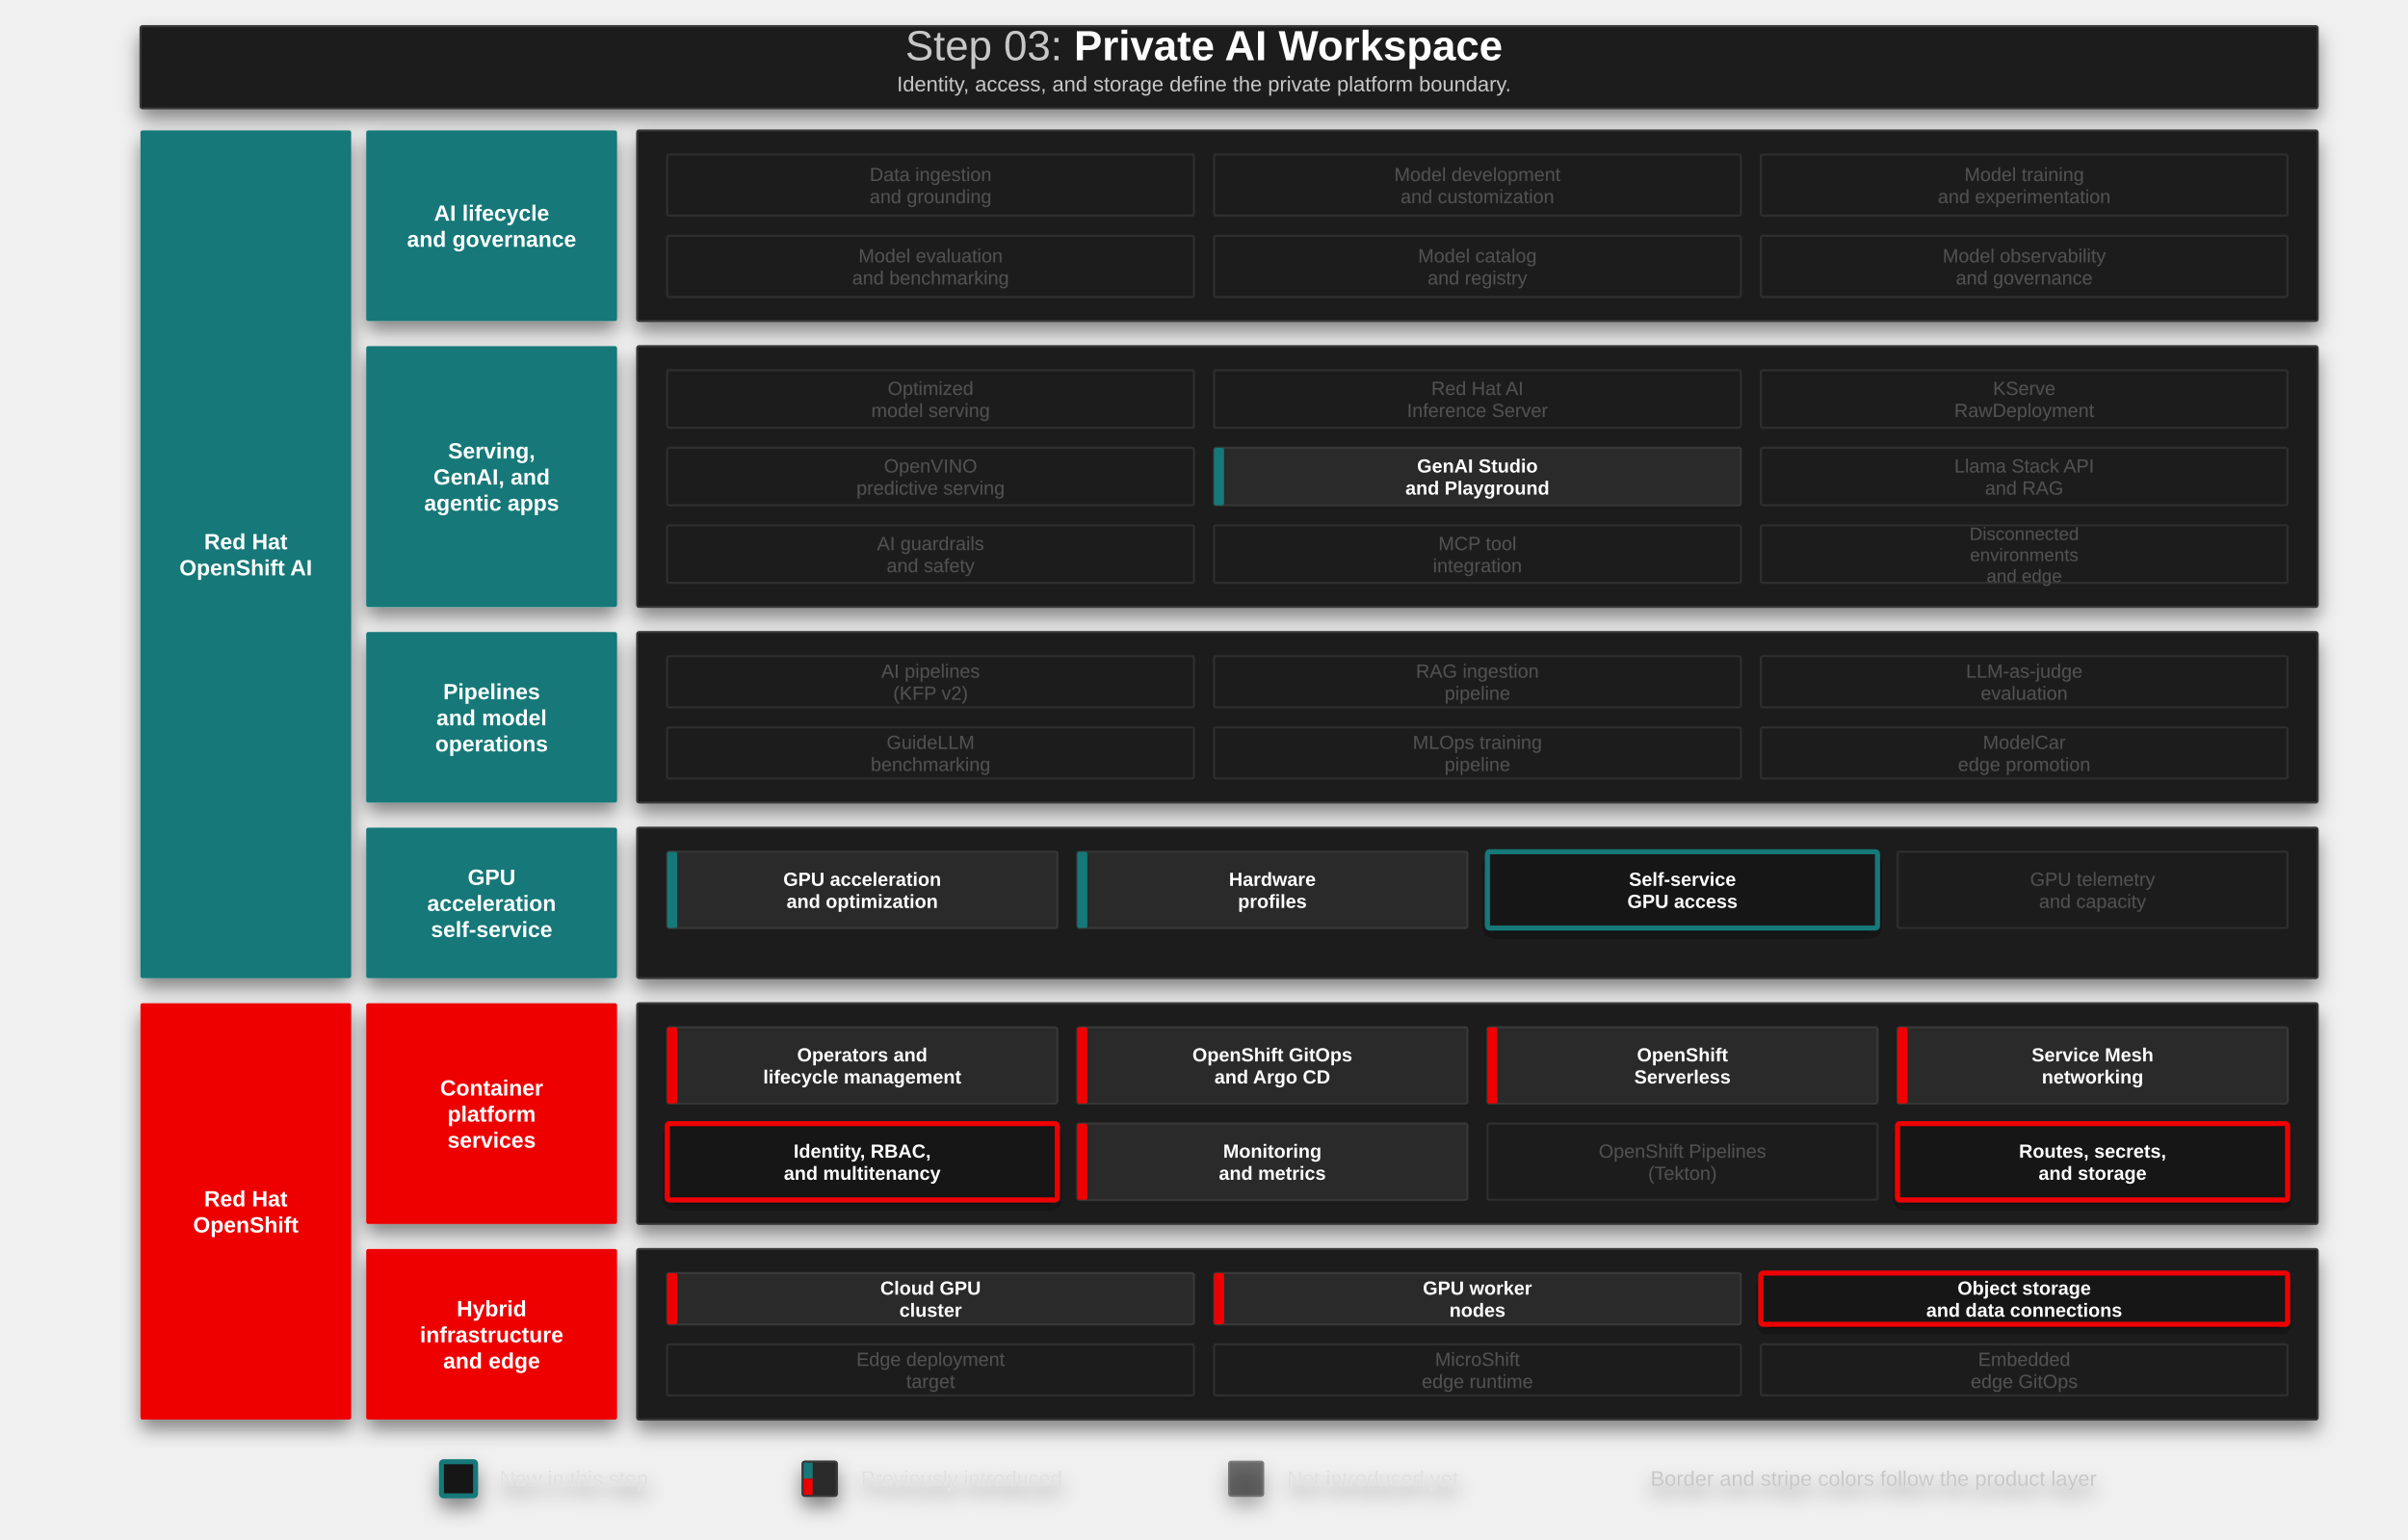
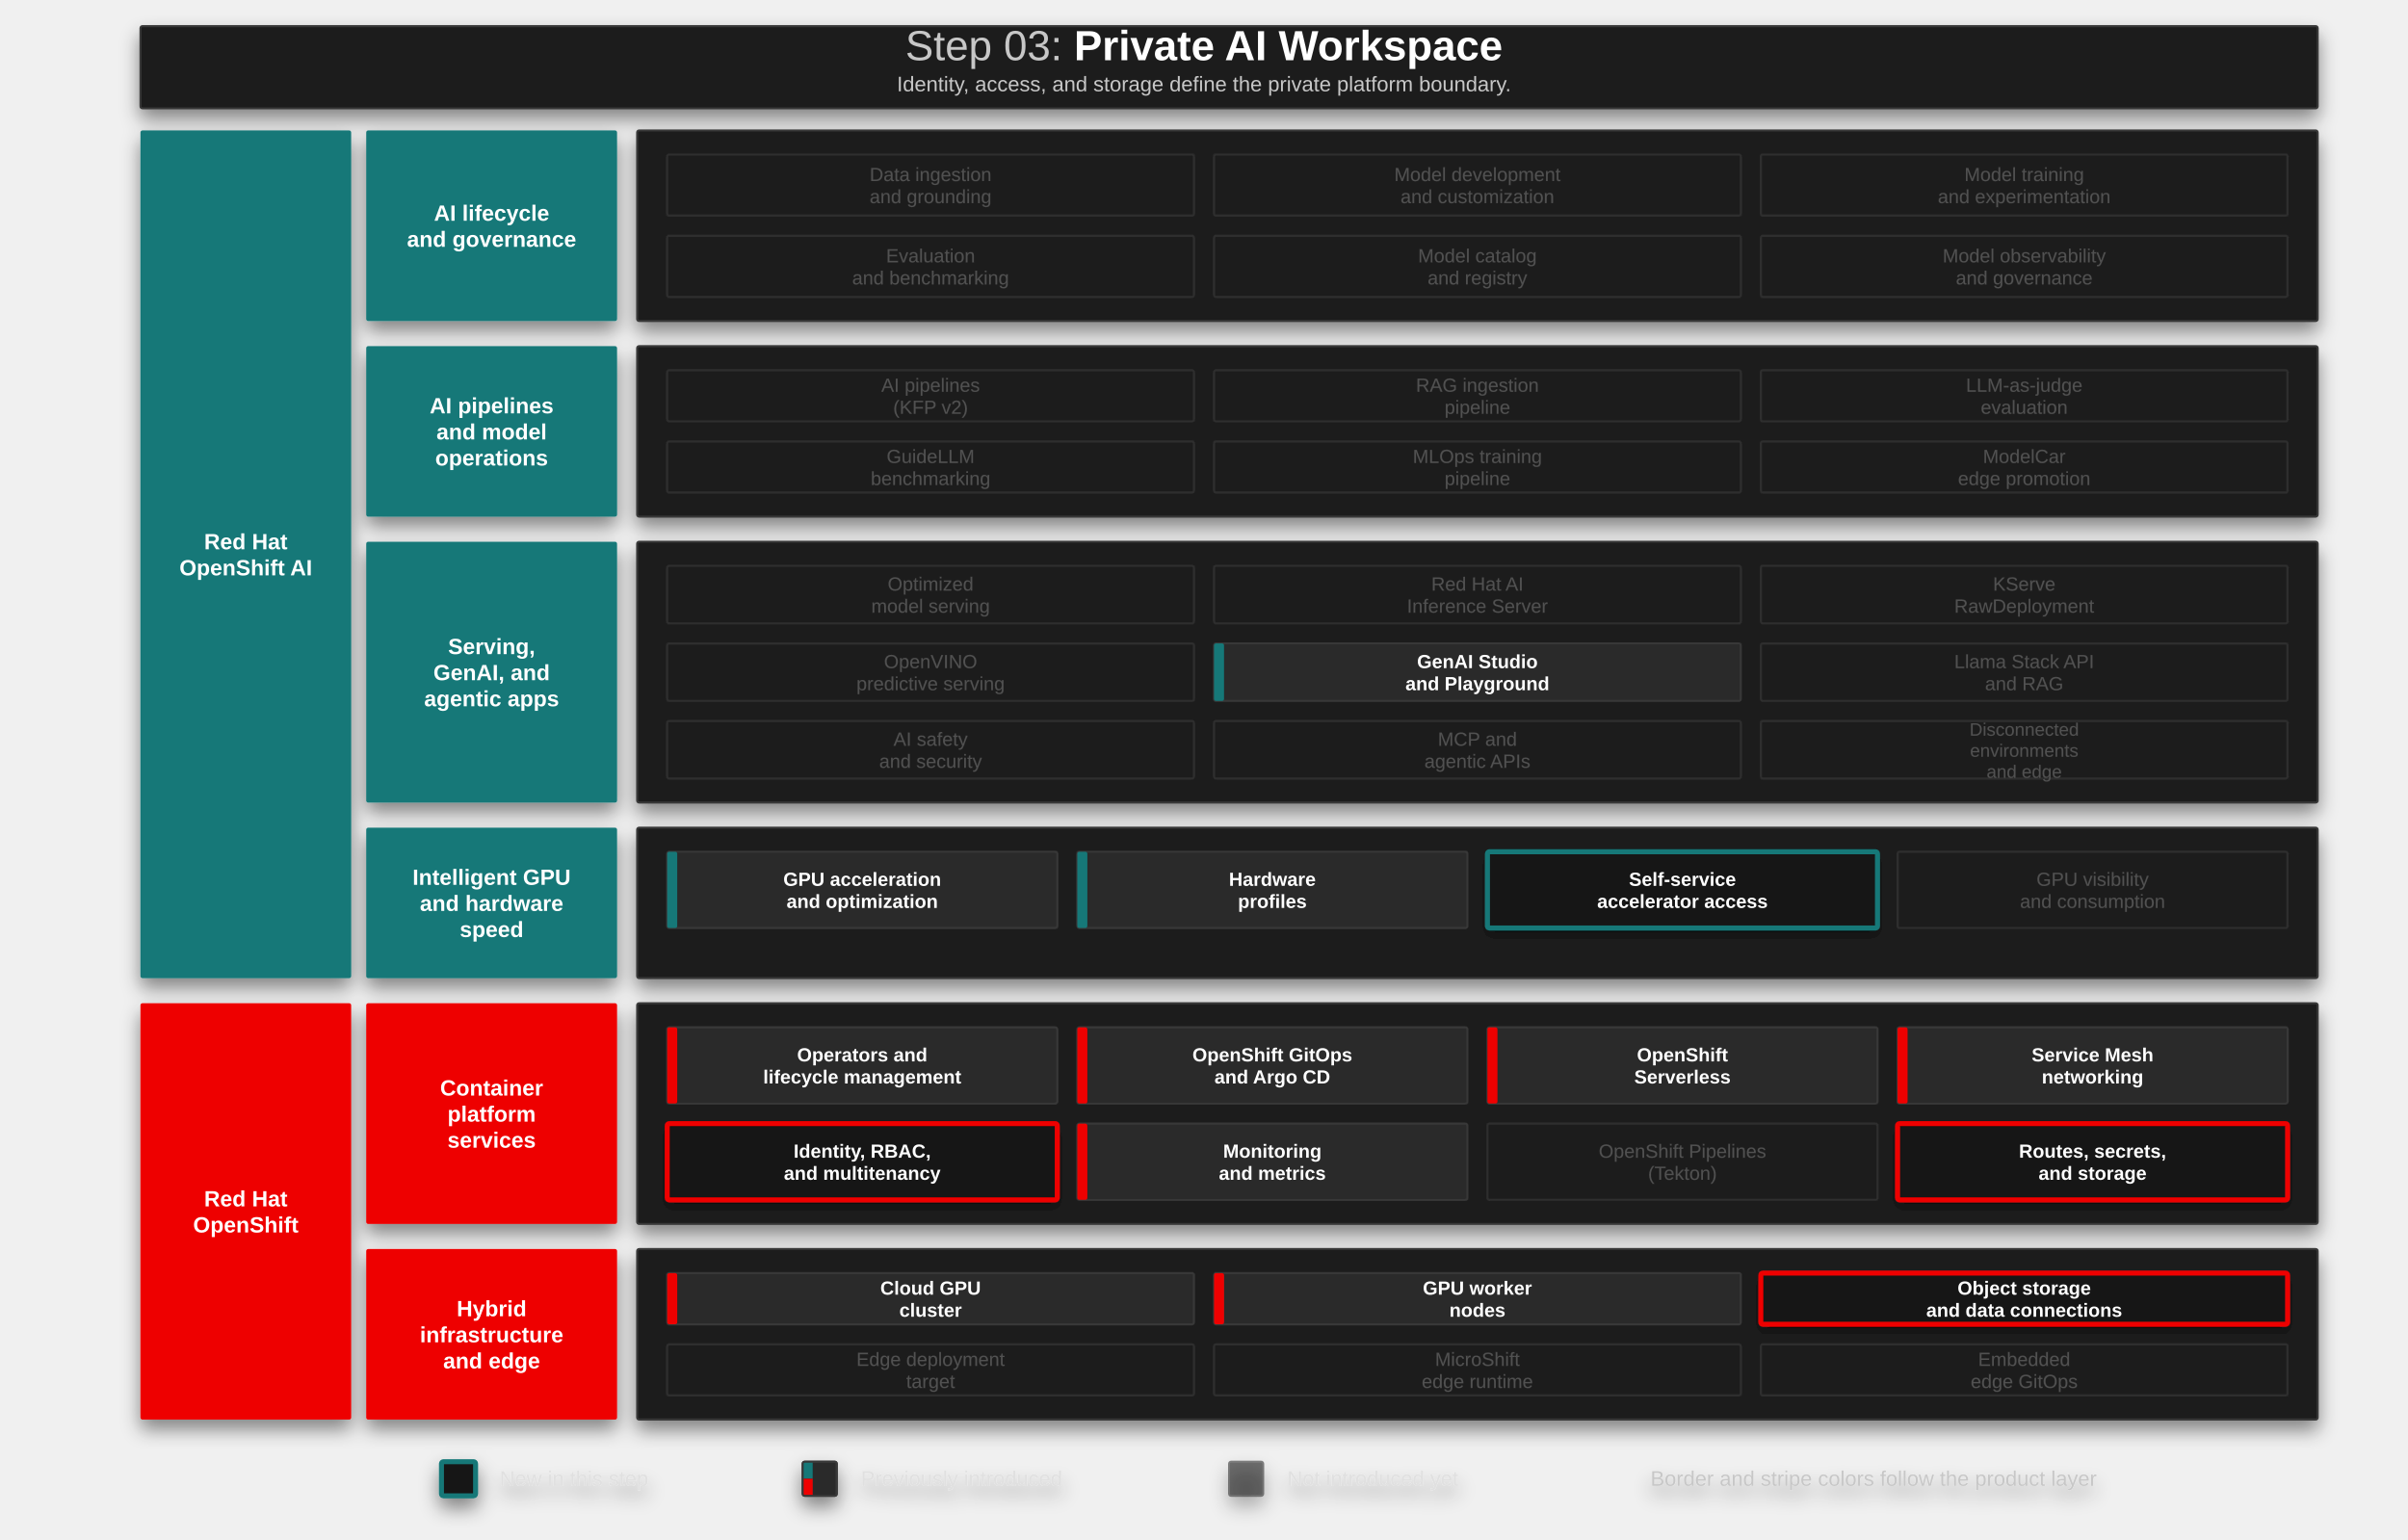
<svg xmlns="http://www.w3.org/2000/svg" width="2400" height="1535" viewBox="0 0 2400 1535" role="img" aria-labelledby="title desc">
  <style>.display{font-family:'Red Hat Display','Arial',sans-serif}.body{font-family:'Red Hat Text','Arial',sans-serif}</style>
  <defs>
    <filter id="lift" x="-20%" y="-20%" width="140%" height="140%">
      <feDropShadow dx="0" dy="6" stdDeviation="5" flood-color="#000" flood-opacity="0.55" />
    </filter>
    <filter id="panelShadow" x="-8%" y="-8%" width="116%" height="116%">
      <feDropShadow dx="0" dy="10" stdDeviation="9" flood-color="#000" flood-opacity="0.45" />
    </filter>
  </defs>
  <g filter="url(#panelShadow)">
    <rect x="140" y="26" width="2170" height="82" rx="2" fill="#1f1f1f" stroke="#383838" stroke-width="2" />
    <text x="1200.0" y="60" class="display" font-size="42" fill="#ffffff" font-weight="700" text-anchor="middle">
      <tspan fill="#c7c7c7" font-weight="500">Step 03:</tspan> Private AI Workspace</text>
    <text x="1200.0" y="91" class="body" font-size="21" fill="#c7c7c7" text-anchor="middle">Identity, access, and storage define the private platform boundary.</text>
    <rect x="140" y="130" width="210" height="845" rx="2" fill="#147878" stroke="#147878" stroke-width="0" />
    <text x="245.0" y="547.5" class="body" font-size="22" fill="#ffffff" font-weight="700" text-anchor="middle">Red Hat</text>
    <text x="245.0" y="573.5" class="body" font-size="22" fill="#ffffff" font-weight="700" text-anchor="middle">OpenShift AI</text>
    <rect x="140" y="1000" width="210" height="415" rx="2" fill="#ee0000" stroke="#ee0000" stroke-width="0" />
    <text x="245.0" y="1202.5" class="body" font-size="22" fill="#ffffff" font-weight="700" text-anchor="middle">Red Hat</text>
    <text x="245.0" y="1228.5" class="body" font-size="22" fill="#ffffff" font-weight="700" text-anchor="middle">OpenShift</text>
    <rect x="365" y="130" width="250" height="190" rx="2" fill="#147878" stroke="#147878" stroke-width="0" />
    <text x="490.0" y="220.0" class="body" font-size="22" fill="#ffffff" font-weight="700" text-anchor="middle">AI lifecycle</text>
    <text x="490.0" y="246.0" class="body" font-size="22" fill="#ffffff" font-weight="700" text-anchor="middle">and governance</text>
    <rect x="635" y="130" width="1675" height="190" rx="2" fill="#1f1f1f" stroke="#383838" stroke-width="2" />
    <g opacity="0.62">
      <rect x="665.0" y="154.0" width="525.0" height="61.0" rx="2" fill="#1f1f1f" stroke="#383838" stroke-width="2.0" />
      <text x="927.5" y="180.5" class="body" font-size="19" fill="#707070" font-weight="450" text-anchor="middle">Data ingestion</text>
      <text x="927.5" y="202.5" class="body" font-size="19" fill="#707070" font-weight="450" text-anchor="middle">and grounding</text>
    </g>
    <g opacity="0.62">
      <rect x="1210.0" y="154.0" width="525.0" height="61.0" rx="2" fill="#1f1f1f" stroke="#383838" stroke-width="2.0" />
      <text x="1472.5" y="180.5" class="body" font-size="19" fill="#707070" font-weight="450" text-anchor="middle">Model development</text>
      <text x="1472.5" y="202.5" class="body" font-size="19" fill="#707070" font-weight="450" text-anchor="middle">and customization</text>
    </g>
    <g opacity="0.62">
      <rect x="1755.0" y="154.0" width="525.0" height="61.0" rx="2" fill="#1f1f1f" stroke="#383838" stroke-width="2.0" />
      <text x="2017.5" y="180.5" class="body" font-size="19" fill="#707070" font-weight="450" text-anchor="middle">Model training</text>
      <text x="2017.5" y="202.5" class="body" font-size="19" fill="#707070" font-weight="450" text-anchor="middle">and experimentation</text>
    </g>
    <g opacity="0.62">
      <rect x="665.0" y="235.0" width="525.0" height="61.0" rx="2" fill="#1f1f1f" stroke="#383838" stroke-width="2.0" />
-       <text x="927.5" y="261.5" class="body" font-size="19" fill="#707070" font-weight="450" text-anchor="middle">Model evaluation</text>
+       <text x="927.5" y="261.5" class="body" font-size="19" fill="#707070" font-weight="450" text-anchor="middle">Evaluation</text>
      <text x="927.5" y="283.5" class="body" font-size="19" fill="#707070" font-weight="450" text-anchor="middle">and benchmarking</text>
    </g>
    <g opacity="0.62">
      <rect x="1210.0" y="235.0" width="525.0" height="61.0" rx="2" fill="#1f1f1f" stroke="#383838" stroke-width="2.0" />
      <text x="1472.5" y="261.5" class="body" font-size="19" fill="#707070" font-weight="450" text-anchor="middle">Model catalog</text>
      <text x="1472.5" y="283.5" class="body" font-size="19" fill="#707070" font-weight="450" text-anchor="middle">and registry</text>
    </g>
    <g opacity="0.62">
      <rect x="1755.0" y="235.0" width="525.0" height="61.0" rx="2" fill="#1f1f1f" stroke="#383838" stroke-width="2.0" />
      <text x="2017.5" y="261.5" class="body" font-size="19" fill="#707070" font-weight="450" text-anchor="middle">Model observability</text>
      <text x="2017.5" y="283.5" class="body" font-size="19" fill="#707070" font-weight="450" text-anchor="middle">and governance</text>
    </g>
-     <rect x="365" y="345" width="250" height="260" rx="2" fill="#147878" stroke="#147878" stroke-width="0" />
-     <text x="490.0" y="457.0" class="body" font-size="22" fill="#ffffff" font-weight="700" text-anchor="middle">Serving,</text>
-     <text x="490.0" y="483.0" class="body" font-size="22" fill="#ffffff" font-weight="700" text-anchor="middle">GenAI, and</text>
-     <text x="490.0" y="509.0" class="body" font-size="22" fill="#ffffff" font-weight="700" text-anchor="middle">agentic apps</text>
-     <rect x="635" y="345" width="1675" height="260" rx="2" fill="#1f1f1f" stroke="#383838" stroke-width="2" />
-     <g opacity="0.62">
-       <rect x="665.0" y="369.0" width="525.0" height="57.333" rx="2" fill="#1f1f1f" stroke="#383838" stroke-width="2.0" />
-       <text x="927.5" y="393.667" class="body" font-size="19" fill="#707070" font-weight="450" text-anchor="middle">Optimized</text>
-       <text x="927.5" y="415.667" class="body" font-size="19" fill="#707070" font-weight="450" text-anchor="middle">model serving</text>
-     </g>
-     <g opacity="0.62">
-       <rect x="1210.0" y="369.0" width="525.0" height="57.333" rx="2" fill="#1f1f1f" stroke="#383838" stroke-width="2.0" />
-       <text x="1472.5" y="393.667" class="body" font-size="19" fill="#707070" font-weight="450" text-anchor="middle">Red Hat AI</text>
-       <text x="1472.5" y="415.667" class="body" font-size="19" fill="#707070" font-weight="450" text-anchor="middle">Inference Server</text>
-     </g>
-     <g opacity="0.62">
-       <rect x="1755.0" y="369.0" width="525.0" height="57.333" rx="2" fill="#1f1f1f" stroke="#383838" stroke-width="2.0" />
-       <text x="2017.5" y="393.667" class="body" font-size="19" fill="#707070" font-weight="450" text-anchor="middle">KServe</text>
-       <text x="2017.5" y="415.667" class="body" font-size="19" fill="#707070" font-weight="450" text-anchor="middle">RawDeployment</text>
-     </g>
-     <g opacity="0.62">
-       <rect x="665.0" y="446.333" width="525.0" height="57.333" rx="2" fill="#1f1f1f" stroke="#383838" stroke-width="2.0" />
-       <text x="927.5" y="471" class="body" font-size="19" fill="#707070" font-weight="450" text-anchor="middle">OpenVINO</text>
-       <text x="927.5" y="493" class="body" font-size="19" fill="#707070" font-weight="450" text-anchor="middle">predictive serving</text>
-     </g>
-     <g>
-       <rect x="1210.0" y="446.333" width="525.0" height="57.333" rx="2" fill="#292929" stroke="#383838" stroke-width="2.0" />
-       <rect x="1210.0" y="446.333" width="10" height="57.333" rx="2" fill="#147878" stroke="#147878" stroke-width="0" />
-       <text x="1472.5" y="471" class="body" font-size="19" fill="#ffffff" font-weight="550" text-anchor="middle">GenAI Studio</text>
-       <text x="1472.5" y="493" class="body" font-size="19" fill="#ffffff" font-weight="550" text-anchor="middle">and Playground</text>
-     </g>
-     <g opacity="0.62">
-       <rect x="1755.0" y="446.333" width="525.0" height="57.333" rx="2" fill="#1f1f1f" stroke="#383838" stroke-width="2.0" />
-       <text x="2017.5" y="471" class="body" font-size="19" fill="#707070" font-weight="450" text-anchor="middle">Llama Stack API</text>
-       <text x="2017.5" y="493" class="body" font-size="19" fill="#707070" font-weight="450" text-anchor="middle">and RAG</text>
-     </g>
-     <g opacity="0.62">
-       <rect x="665.0" y="523.667" width="525.0" height="57.333" rx="2" fill="#1f1f1f" stroke="#383838" stroke-width="2.0" />
-       <text x="927.5" y="548.333" class="body" font-size="19" fill="#707070" font-weight="450" text-anchor="middle">AI guardrails</text>
-       <text x="927.5" y="570.333" class="body" font-size="19" fill="#707070" font-weight="450" text-anchor="middle">and safety</text>
-     </g>
-     <g opacity="0.62">
-       <rect x="1210.0" y="523.667" width="525.0" height="57.333" rx="2" fill="#1f1f1f" stroke="#383838" stroke-width="2.0" />
-       <text x="1472.5" y="548.333" class="body" font-size="19" fill="#707070" font-weight="450" text-anchor="middle">MCP tool</text>
-       <text x="1472.5" y="570.333" class="body" font-size="19" fill="#707070" font-weight="450" text-anchor="middle">integration</text>
-     </g>
-     <g opacity="0.62">
-       <rect x="1755.0" y="523.667" width="525.0" height="57.333" rx="2" fill="#1f1f1f" stroke="#383838" stroke-width="2.0" />
-       <text x="2017.5" y="538.333" class="body" font-size="18" fill="#707070" font-weight="450" text-anchor="middle">Disconnected</text>
-       <text x="2017.5" y="559.333" class="body" font-size="18" fill="#707070" font-weight="450" text-anchor="middle">environments</text>
-       <text x="2017.5" y="580.333" class="body" font-size="18" fill="#707070" font-weight="450" text-anchor="middle">and edge</text>
-     </g>
-     <rect x="365" y="630" width="250" height="170" rx="2" fill="#147878" stroke="#147878" stroke-width="0" />
-     <text x="490.0" y="697.0" class="body" font-size="22" fill="#ffffff" font-weight="700" text-anchor="middle">Pipelines</text>
-     <text x="490.0" y="723.0" class="body" font-size="22" fill="#ffffff" font-weight="700" text-anchor="middle">and model</text>
-     <text x="490.0" y="749.0" class="body" font-size="22" fill="#ffffff" font-weight="700" text-anchor="middle">operations</text>
-     <rect x="635" y="630" width="1675" height="170" rx="2" fill="#1f1f1f" stroke="#383838" stroke-width="2" />
-     <g opacity="0.62">
-       <rect x="665.0" y="654.0" width="525.0" height="51.0" rx="2" fill="#1f1f1f" stroke="#383838" stroke-width="2.0" />
-       <text x="927.5" y="675.5" class="body" font-size="19" fill="#707070" font-weight="450" text-anchor="middle">AI pipelines</text>
-       <text x="927.5" y="697.5" class="body" font-size="19" fill="#707070" font-weight="450" text-anchor="middle">(KFP v2)</text>
-     </g>
-     <g opacity="0.62">
-       <rect x="1210.0" y="654.0" width="525.0" height="51.0" rx="2" fill="#1f1f1f" stroke="#383838" stroke-width="2.0" />
-       <text x="1472.5" y="675.5" class="body" font-size="19" fill="#707070" font-weight="450" text-anchor="middle">RAG ingestion</text>
-       <text x="1472.5" y="697.5" class="body" font-size="19" fill="#707070" font-weight="450" text-anchor="middle">pipeline</text>
-     </g>
-     <g opacity="0.62">
-       <rect x="1755.0" y="654.0" width="525.0" height="51.0" rx="2" fill="#1f1f1f" stroke="#383838" stroke-width="2.0" />
-       <text x="2017.5" y="675.5" class="body" font-size="19" fill="#707070" font-weight="450" text-anchor="middle">LLM-as-judge</text>
-       <text x="2017.5" y="697.5" class="body" font-size="19" fill="#707070" font-weight="450" text-anchor="middle">evaluation</text>
-     </g>
-     <g opacity="0.62">
-       <rect x="665.0" y="725.0" width="525.0" height="51.0" rx="2" fill="#1f1f1f" stroke="#383838" stroke-width="2.0" />
-       <text x="927.5" y="746.5" class="body" font-size="19" fill="#707070" font-weight="450" text-anchor="middle">GuideLLM</text>
-       <text x="927.5" y="768.5" class="body" font-size="19" fill="#707070" font-weight="450" text-anchor="middle">benchmarking</text>
-     </g>
-     <g opacity="0.62">
-       <rect x="1210.0" y="725.0" width="525.0" height="51.0" rx="2" fill="#1f1f1f" stroke="#383838" stroke-width="2.0" />
-       <text x="1472.5" y="746.5" class="body" font-size="19" fill="#707070" font-weight="450" text-anchor="middle">MLOps training</text>
-       <text x="1472.5" y="768.5" class="body" font-size="19" fill="#707070" font-weight="450" text-anchor="middle">pipeline</text>
-     </g>
-     <g opacity="0.62">
-       <rect x="1755.0" y="725.0" width="525.0" height="51.0" rx="2" fill="#1f1f1f" stroke="#383838" stroke-width="2.0" />
-       <text x="2017.5" y="746.5" class="body" font-size="19" fill="#707070" font-weight="450" text-anchor="middle">ModelCar</text>
-       <text x="2017.5" y="768.5" class="body" font-size="19" fill="#707070" font-weight="450" text-anchor="middle">edge promotion</text>
+     <rect x="365" y="345" width="250" height="170" rx="2" fill="#147878" stroke="#147878" stroke-width="0" />
+     <text x="490.0" y="412.0" class="body" font-size="22" fill="#ffffff" font-weight="700" text-anchor="middle">AI pipelines</text>
+     <text x="490.0" y="438.0" class="body" font-size="22" fill="#ffffff" font-weight="700" text-anchor="middle">and model</text>
+     <text x="490.0" y="464.0" class="body" font-size="22" fill="#ffffff" font-weight="700" text-anchor="middle">operations</text>
+     <rect x="635" y="345" width="1675" height="170" rx="2" fill="#1f1f1f" stroke="#383838" stroke-width="2" />
+     <g opacity="0.62">
+       <rect x="665.0" y="369.0" width="525.0" height="51.0" rx="2" fill="#1f1f1f" stroke="#383838" stroke-width="2.0" />
+       <text x="927.5" y="390.5" class="body" font-size="19" fill="#707070" font-weight="450" text-anchor="middle">AI pipelines</text>
+       <text x="927.5" y="412.5" class="body" font-size="19" fill="#707070" font-weight="450" text-anchor="middle">(KFP v2)</text>
+     </g>
+     <g opacity="0.62">
+       <rect x="1210.0" y="369.0" width="525.0" height="51.0" rx="2" fill="#1f1f1f" stroke="#383838" stroke-width="2.0" />
+       <text x="1472.5" y="390.5" class="body" font-size="19" fill="#707070" font-weight="450" text-anchor="middle">RAG ingestion</text>
+       <text x="1472.5" y="412.5" class="body" font-size="19" fill="#707070" font-weight="450" text-anchor="middle">pipeline</text>
+     </g>
+     <g opacity="0.62">
+       <rect x="1755.0" y="369.0" width="525.0" height="51.0" rx="2" fill="#1f1f1f" stroke="#383838" stroke-width="2.0" />
+       <text x="2017.5" y="390.5" class="body" font-size="19" fill="#707070" font-weight="450" text-anchor="middle">LLM-as-judge</text>
+       <text x="2017.5" y="412.5" class="body" font-size="19" fill="#707070" font-weight="450" text-anchor="middle">evaluation</text>
+     </g>
+     <g opacity="0.62">
+       <rect x="665.0" y="440.0" width="525.0" height="51.0" rx="2" fill="#1f1f1f" stroke="#383838" stroke-width="2.0" />
+       <text x="927.5" y="461.5" class="body" font-size="19" fill="#707070" font-weight="450" text-anchor="middle">GuideLLM</text>
+       <text x="927.5" y="483.5" class="body" font-size="19" fill="#707070" font-weight="450" text-anchor="middle">benchmarking</text>
+     </g>
+     <g opacity="0.62">
+       <rect x="1210.0" y="440.0" width="525.0" height="51.0" rx="2" fill="#1f1f1f" stroke="#383838" stroke-width="2.0" />
+       <text x="1472.5" y="461.5" class="body" font-size="19" fill="#707070" font-weight="450" text-anchor="middle">MLOps training</text>
+       <text x="1472.5" y="483.5" class="body" font-size="19" fill="#707070" font-weight="450" text-anchor="middle">pipeline</text>
+     </g>
+     <g opacity="0.62">
+       <rect x="1755.0" y="440.0" width="525.0" height="51.0" rx="2" fill="#1f1f1f" stroke="#383838" stroke-width="2.0" />
+       <text x="2017.5" y="461.5" class="body" font-size="19" fill="#707070" font-weight="450" text-anchor="middle">ModelCar</text>
+       <text x="2017.5" y="483.5" class="body" font-size="19" fill="#707070" font-weight="450" text-anchor="middle">edge promotion</text>
+     </g>
+     <rect x="365" y="540" width="250" height="260" rx="2" fill="#147878" stroke="#147878" stroke-width="0" />
+     <text x="490.0" y="652.0" class="body" font-size="22" fill="#ffffff" font-weight="700" text-anchor="middle">Serving,</text>
+     <text x="490.0" y="678.0" class="body" font-size="22" fill="#ffffff" font-weight="700" text-anchor="middle">GenAI, and</text>
+     <text x="490.0" y="704.0" class="body" font-size="22" fill="#ffffff" font-weight="700" text-anchor="middle">agentic apps</text>
+     <rect x="635" y="540" width="1675" height="260" rx="2" fill="#1f1f1f" stroke="#383838" stroke-width="2" />
+     <g opacity="0.62">
+       <rect x="665.0" y="564.0" width="525.0" height="57.333" rx="2" fill="#1f1f1f" stroke="#383838" stroke-width="2.0" />
+       <text x="927.5" y="588.667" class="body" font-size="19" fill="#707070" font-weight="450" text-anchor="middle">Optimized</text>
+       <text x="927.5" y="610.667" class="body" font-size="19" fill="#707070" font-weight="450" text-anchor="middle">model serving</text>
+     </g>
+     <g opacity="0.62">
+       <rect x="1210.0" y="564.0" width="525.0" height="57.333" rx="2" fill="#1f1f1f" stroke="#383838" stroke-width="2.0" />
+       <text x="1472.5" y="588.667" class="body" font-size="19" fill="#707070" font-weight="450" text-anchor="middle">Red Hat AI</text>
+       <text x="1472.5" y="610.667" class="body" font-size="19" fill="#707070" font-weight="450" text-anchor="middle">Inference Server</text>
+     </g>
+     <g opacity="0.62">
+       <rect x="1755.0" y="564.0" width="525.0" height="57.333" rx="2" fill="#1f1f1f" stroke="#383838" stroke-width="2.0" />
+       <text x="2017.5" y="588.667" class="body" font-size="19" fill="#707070" font-weight="450" text-anchor="middle">KServe</text>
+       <text x="2017.5" y="610.667" class="body" font-size="19" fill="#707070" font-weight="450" text-anchor="middle">RawDeployment</text>
+     </g>
+     <g opacity="0.62">
+       <rect x="665.0" y="641.333" width="525.0" height="57.333" rx="2" fill="#1f1f1f" stroke="#383838" stroke-width="2.0" />
+       <text x="927.5" y="666.0" class="body" font-size="19" fill="#707070" font-weight="450" text-anchor="middle">OpenVINO</text>
+       <text x="927.5" y="688.0" class="body" font-size="19" fill="#707070" font-weight="450" text-anchor="middle">predictive serving</text>
+     </g>
+     <g>
+       <rect x="1210.0" y="641.333" width="525.0" height="57.333" rx="2" fill="#292929" stroke="#383838" stroke-width="2.0" />
+       <rect x="1210.0" y="641.333" width="10" height="57.333" rx="2" fill="#147878" stroke="#147878" stroke-width="0" />
+       <text x="1472.5" y="666.0" class="body" font-size="19" fill="#ffffff" font-weight="550" text-anchor="middle">GenAI Studio</text>
+       <text x="1472.5" y="688.0" class="body" font-size="19" fill="#ffffff" font-weight="550" text-anchor="middle">and Playground</text>
+     </g>
+     <g opacity="0.62">
+       <rect x="1755.0" y="641.333" width="525.0" height="57.333" rx="2" fill="#1f1f1f" stroke="#383838" stroke-width="2.0" />
+       <text x="2017.5" y="666.0" class="body" font-size="19" fill="#707070" font-weight="450" text-anchor="middle">Llama Stack API</text>
+       <text x="2017.5" y="688.0" class="body" font-size="19" fill="#707070" font-weight="450" text-anchor="middle">and RAG</text>
+     </g>
+     <g opacity="0.62">
+       <rect x="665.0" y="718.667" width="525.0" height="57.333" rx="2" fill="#1f1f1f" stroke="#383838" stroke-width="2.0" />
+       <text x="927.5" y="743.333" class="body" font-size="19" fill="#707070" font-weight="450" text-anchor="middle">AI safety</text>
+       <text x="927.5" y="765.333" class="body" font-size="19" fill="#707070" font-weight="450" text-anchor="middle">and security</text>
+     </g>
+     <g opacity="0.62">
+       <rect x="1210.0" y="718.667" width="525.0" height="57.333" rx="2" fill="#1f1f1f" stroke="#383838" stroke-width="2.0" />
+       <text x="1472.5" y="743.333" class="body" font-size="19" fill="#707070" font-weight="450" text-anchor="middle">MCP and</text>
+       <text x="1472.5" y="765.333" class="body" font-size="19" fill="#707070" font-weight="450" text-anchor="middle">agentic APIs</text>
+     </g>
+     <g opacity="0.62">
+       <rect x="1755.0" y="718.667" width="525.0" height="57.333" rx="2" fill="#1f1f1f" stroke="#383838" stroke-width="2.0" />
+       <text x="2017.5" y="733.333" class="body" font-size="18" fill="#707070" font-weight="450" text-anchor="middle">Disconnected</text>
+       <text x="2017.5" y="754.333" class="body" font-size="18" fill="#707070" font-weight="450" text-anchor="middle">environments</text>
+       <text x="2017.5" y="775.333" class="body" font-size="18" fill="#707070" font-weight="450" text-anchor="middle">and edge</text>
    </g>
    <rect x="365" y="825" width="250" height="150" rx="2" fill="#147878" stroke="#147878" stroke-width="0" />
-     <text x="490.0" y="882.0" class="body" font-size="22" fill="#ffffff" font-weight="700" text-anchor="middle">GPU</text>
-     <text x="490.0" y="908.0" class="body" font-size="22" fill="#ffffff" font-weight="700" text-anchor="middle">acceleration</text>
-     <text x="490.0" y="934.0" class="body" font-size="22" fill="#ffffff" font-weight="700" text-anchor="middle">self-service</text>
+     <text x="490.0" y="882.0" class="body" font-size="22" fill="#ffffff" font-weight="700" text-anchor="middle">Intelligent GPU</text>
+     <text x="490.0" y="908.0" class="body" font-size="22" fill="#ffffff" font-weight="700" text-anchor="middle">and hardware</text>
+     <text x="490.0" y="934.0" class="body" font-size="22" fill="#ffffff" font-weight="700" text-anchor="middle">speed</text>
    <rect x="635" y="825" width="1675" height="150" rx="2" fill="#1f1f1f" stroke="#383838" stroke-width="2" />
    <g>
      <rect x="665.0" y="849" width="388.75" height="76" rx="2" fill="#292929" stroke="#383838" stroke-width="2.0" />
      <rect x="665.0" y="849" width="10" height="76" rx="2" fill="#147878" stroke="#147878" stroke-width="0" />
      <text x="859.375" y="883.0" class="body" font-size="19" fill="#ffffff" font-weight="550" text-anchor="middle">GPU acceleration</text>
      <text x="859.375" y="905.0" class="body" font-size="19" fill="#ffffff" font-weight="550" text-anchor="middle">and optimization</text>
    </g>
    <g>
      <rect x="1073.75" y="849" width="388.75" height="76" rx="2" fill="#292929" stroke="#383838" stroke-width="2.0" />
      <rect x="1073.75" y="849" width="10" height="76" rx="2" fill="#147878" stroke="#147878" stroke-width="0" />
      <text x="1268.125" y="883.0" class="body" font-size="19" fill="#ffffff" font-weight="550" text-anchor="middle">Hardware</text>
      <text x="1268.125" y="905.0" class="body" font-size="19" fill="#ffffff" font-weight="550" text-anchor="middle">profiles</text>
    </g>
    <g filter="url(#lift)">
      <rect x="1482.5" y="849" width="388.75" height="76" rx="2" fill="#151515" stroke="#147878" stroke-width="5.0" />
      <text x="1676.875" y="883.0" class="body" font-size="19" fill="#ffffff" font-weight="700" text-anchor="middle">Self-service</text>
-       <text x="1676.875" y="905.0" class="body" font-size="19" fill="#ffffff" font-weight="700" text-anchor="middle">GPU access</text>
+       <text x="1676.875" y="905.0" class="body" font-size="19" fill="#ffffff" font-weight="700" text-anchor="middle">accelerator access</text>
    </g>
    <g opacity="0.62">
      <rect x="1891.25" y="849" width="388.75" height="76" rx="2" fill="#1f1f1f" stroke="#383838" stroke-width="2.0" />
-       <text x="2085.625" y="883.0" class="body" font-size="19" fill="#707070" font-weight="450" text-anchor="middle">GPU telemetry</text>
-       <text x="2085.625" y="905.0" class="body" font-size="19" fill="#707070" font-weight="450" text-anchor="middle">and capacity</text>
+       <text x="2085.625" y="883.0" class="body" font-size="19" fill="#707070" font-weight="450" text-anchor="middle">GPU visibility</text>
+       <text x="2085.625" y="905.0" class="body" font-size="19" fill="#707070" font-weight="450" text-anchor="middle">and consumption</text>
    </g>
    <rect x="365" y="1000" width="250" height="220" rx="2" fill="#ee0000" stroke="#ee0000" stroke-width="0" />
    <text x="490.0" y="1092.0" class="body" font-size="22" fill="#ffffff" font-weight="700" text-anchor="middle">Container</text>
    <text x="490.0" y="1118.0" class="body" font-size="22" fill="#ffffff" font-weight="700" text-anchor="middle">platform</text>
    <text x="490.0" y="1144.0" class="body" font-size="22" fill="#ffffff" font-weight="700" text-anchor="middle">services</text>
    <rect x="635" y="1000" width="1675" height="220" rx="2" fill="#1f1f1f" stroke="#383838" stroke-width="2" />
    <g>
      <rect x="665.0" y="1024" width="388.75" height="76" rx="2" fill="#292929" stroke="#383838" stroke-width="2.0" />
      <rect x="665.0" y="1024" width="10" height="76" rx="2" fill="#ee0000" stroke="#ee0000" stroke-width="0" />
      <text x="859.375" y="1058.0" class="body" font-size="19" fill="#ffffff" font-weight="550" text-anchor="middle">Operators and</text>
      <text x="859.375" y="1080.0" class="body" font-size="19" fill="#ffffff" font-weight="550" text-anchor="middle">lifecycle management</text>
    </g>
    <g>
      <rect x="1073.75" y="1024" width="388.75" height="76" rx="2" fill="#292929" stroke="#383838" stroke-width="2.0" />
      <rect x="1073.75" y="1024" width="10" height="76" rx="2" fill="#ee0000" stroke="#ee0000" stroke-width="0" />
      <text x="1268.125" y="1058.0" class="body" font-size="19" fill="#ffffff" font-weight="550" text-anchor="middle">OpenShift GitOps</text>
      <text x="1268.125" y="1080.0" class="body" font-size="19" fill="#ffffff" font-weight="550" text-anchor="middle">and Argo CD</text>
    </g>
    <g>
      <rect x="1482.5" y="1024" width="388.75" height="76" rx="2" fill="#292929" stroke="#383838" stroke-width="2.0" />
      <rect x="1482.5" y="1024" width="10" height="76" rx="2" fill="#ee0000" stroke="#ee0000" stroke-width="0" />
      <text x="1676.875" y="1058.0" class="body" font-size="19" fill="#ffffff" font-weight="550" text-anchor="middle">OpenShift</text>
      <text x="1676.875" y="1080.0" class="body" font-size="19" fill="#ffffff" font-weight="550" text-anchor="middle">Serverless</text>
    </g>
    <g>
      <rect x="1891.25" y="1024" width="388.75" height="76" rx="2" fill="#292929" stroke="#383838" stroke-width="2.0" />
      <rect x="1891.25" y="1024" width="10" height="76" rx="2" fill="#ee0000" stroke="#ee0000" stroke-width="0" />
      <text x="2085.625" y="1058.0" class="body" font-size="19" fill="#ffffff" font-weight="550" text-anchor="middle">Service Mesh</text>
      <text x="2085.625" y="1080.0" class="body" font-size="19" fill="#ffffff" font-weight="550" text-anchor="middle">networking</text>
    </g>
    <g filter="url(#lift)">
      <rect x="665.0" y="1120" width="388.75" height="76" rx="2" fill="#151515" stroke="#ee0000" stroke-width="5.0" />
      <text x="859.375" y="1154.0" class="body" font-size="19" fill="#ffffff" font-weight="700" text-anchor="middle">Identity, RBAC,</text>
      <text x="859.375" y="1176.0" class="body" font-size="19" fill="#ffffff" font-weight="700" text-anchor="middle">and multitenancy</text>
    </g>
    <g>
      <rect x="1073.75" y="1120" width="388.75" height="76" rx="2" fill="#292929" stroke="#383838" stroke-width="2.0" />
      <rect x="1073.75" y="1120" width="10" height="76" rx="2" fill="#ee0000" stroke="#ee0000" stroke-width="0" />
      <text x="1268.125" y="1154.0" class="body" font-size="19" fill="#ffffff" font-weight="550" text-anchor="middle">Monitoring</text>
      <text x="1268.125" y="1176.0" class="body" font-size="19" fill="#ffffff" font-weight="550" text-anchor="middle">and metrics</text>
    </g>
    <g opacity="0.62">
      <rect x="1482.5" y="1120" width="388.75" height="76" rx="2" fill="#1f1f1f" stroke="#383838" stroke-width="2.0" />
      <text x="1676.875" y="1154.0" class="body" font-size="19" fill="#707070" font-weight="450" text-anchor="middle">OpenShift Pipelines</text>
      <text x="1676.875" y="1176.0" class="body" font-size="19" fill="#707070" font-weight="450" text-anchor="middle">(Tekton)</text>
    </g>
    <g filter="url(#lift)">
      <rect x="1891.25" y="1120" width="388.75" height="76" rx="2" fill="#151515" stroke="#ee0000" stroke-width="5.0" />
      <text x="2085.625" y="1154.0" class="body" font-size="19" fill="#ffffff" font-weight="700" text-anchor="middle">Routes, secrets,</text>
      <text x="2085.625" y="1176.0" class="body" font-size="19" fill="#ffffff" font-weight="700" text-anchor="middle">and storage</text>
    </g>
    <rect x="365" y="1245" width="250" height="170" rx="2" fill="#ee0000" stroke="#ee0000" stroke-width="0" />
    <text x="490.0" y="1312.0" class="body" font-size="22" fill="#ffffff" font-weight="700" text-anchor="middle">Hybrid</text>
    <text x="490.0" y="1338.0" class="body" font-size="22" fill="#ffffff" font-weight="700" text-anchor="middle">infrastructure</text>
    <text x="490.0" y="1364.0" class="body" font-size="22" fill="#ffffff" font-weight="700" text-anchor="middle">and edge</text>
    <rect x="635" y="1245" width="1675" height="170" rx="2" fill="#1f1f1f" stroke="#383838" stroke-width="2" />
    <g>
      <rect x="665.0" y="1269.0" width="525.0" height="51.0" rx="2" fill="#292929" stroke="#383838" stroke-width="2.0" />
      <rect x="665.0" y="1269.0" width="10" height="51.0" rx="2" fill="#ee0000" stroke="#ee0000" stroke-width="0" />
      <text x="927.5" y="1290.5" class="body" font-size="19" fill="#ffffff" font-weight="550" text-anchor="middle">Cloud GPU</text>
      <text x="927.5" y="1312.5" class="body" font-size="19" fill="#ffffff" font-weight="550" text-anchor="middle">cluster</text>
    </g>
    <g>
      <rect x="1210.0" y="1269.0" width="525.0" height="51.0" rx="2" fill="#292929" stroke="#383838" stroke-width="2.0" />
      <rect x="1210.0" y="1269.0" width="10" height="51.0" rx="2" fill="#ee0000" stroke="#ee0000" stroke-width="0" />
      <text x="1472.5" y="1290.5" class="body" font-size="19" fill="#ffffff" font-weight="550" text-anchor="middle">GPU worker</text>
      <text x="1472.5" y="1312.5" class="body" font-size="19" fill="#ffffff" font-weight="550" text-anchor="middle">nodes</text>
    </g>
    <g filter="url(#lift)">
      <rect x="1755.0" y="1269.0" width="525.0" height="51.0" rx="2" fill="#151515" stroke="#ee0000" stroke-width="5.0" />
      <text x="2017.5" y="1290.5" class="body" font-size="19" fill="#ffffff" font-weight="700" text-anchor="middle">Object storage</text>
      <text x="2017.5" y="1312.5" class="body" font-size="19" fill="#ffffff" font-weight="700" text-anchor="middle">and data connections</text>
    </g>
    <g opacity="0.62">
      <rect x="665.0" y="1340.0" width="525.0" height="51.0" rx="2" fill="#1f1f1f" stroke="#383838" stroke-width="2.0" />
      <text x="927.5" y="1361.5" class="body" font-size="19" fill="#707070" font-weight="450" text-anchor="middle">Edge deployment</text>
      <text x="927.5" y="1383.5" class="body" font-size="19" fill="#707070" font-weight="450" text-anchor="middle">target</text>
    </g>
    <g opacity="0.62">
      <rect x="1210.0" y="1340.0" width="525.0" height="51.0" rx="2" fill="#1f1f1f" stroke="#383838" stroke-width="2.0" />
      <text x="1472.5" y="1361.5" class="body" font-size="19" fill="#707070" font-weight="450" text-anchor="middle">MicroShift</text>
      <text x="1472.5" y="1383.5" class="body" font-size="19" fill="#707070" font-weight="450" text-anchor="middle">edge runtime</text>
    </g>
    <g opacity="0.62">
      <rect x="1755.0" y="1340.0" width="525.0" height="51.0" rx="2" fill="#1f1f1f" stroke="#383838" stroke-width="2.0" />
      <text x="2017.5" y="1361.5" class="body" font-size="19" fill="#707070" font-weight="450" text-anchor="middle">Embedded</text>
      <text x="2017.5" y="1383.5" class="body" font-size="19" fill="#707070" font-weight="450" text-anchor="middle">edge GitOps</text>
    </g>
    <rect x="440" y="1457" width="34" height="34" rx="2" fill="#151515" stroke="#147878" stroke-width="5" />
    <text x="498" y="1481" class="body" font-size="21" fill="#e0e0e0">New in this step</text>
    <rect x="800" y="1457" width="34" height="34" rx="2" fill="#292929" stroke="#383838" stroke-width="2" />
    <rect x="800" y="1457" width="10" height="17" rx="0" fill="#147878" stroke="#147878" stroke-width="0" />
    <rect x="800" y="1474" width="10" height="17" rx="0" fill="#ee0000" stroke="#ee0000" stroke-width="0" />
    <rect x="800" y="1457" width="34" height="34" rx="2" fill="none" stroke="#383838" stroke-width="2" />
    <text x="858" y="1481" class="body" font-size="21" fill="#e0e0e0">Previously introduced</text>
    <rect x="1225" y="1457" width="34" height="34" rx="2" fill="#1f1f1f" stroke="#383838" stroke-width="2" opacity="0.62" />
    <text x="1283" y="1481" class="body" font-size="21" fill="#e0e0e0">Not introduced yet</text>
    <text x="1645" y="1481" class="body" font-size="21" fill="#c7c7c7">Border and stripe colors follow the product layer</text>
  </g>
</svg>
